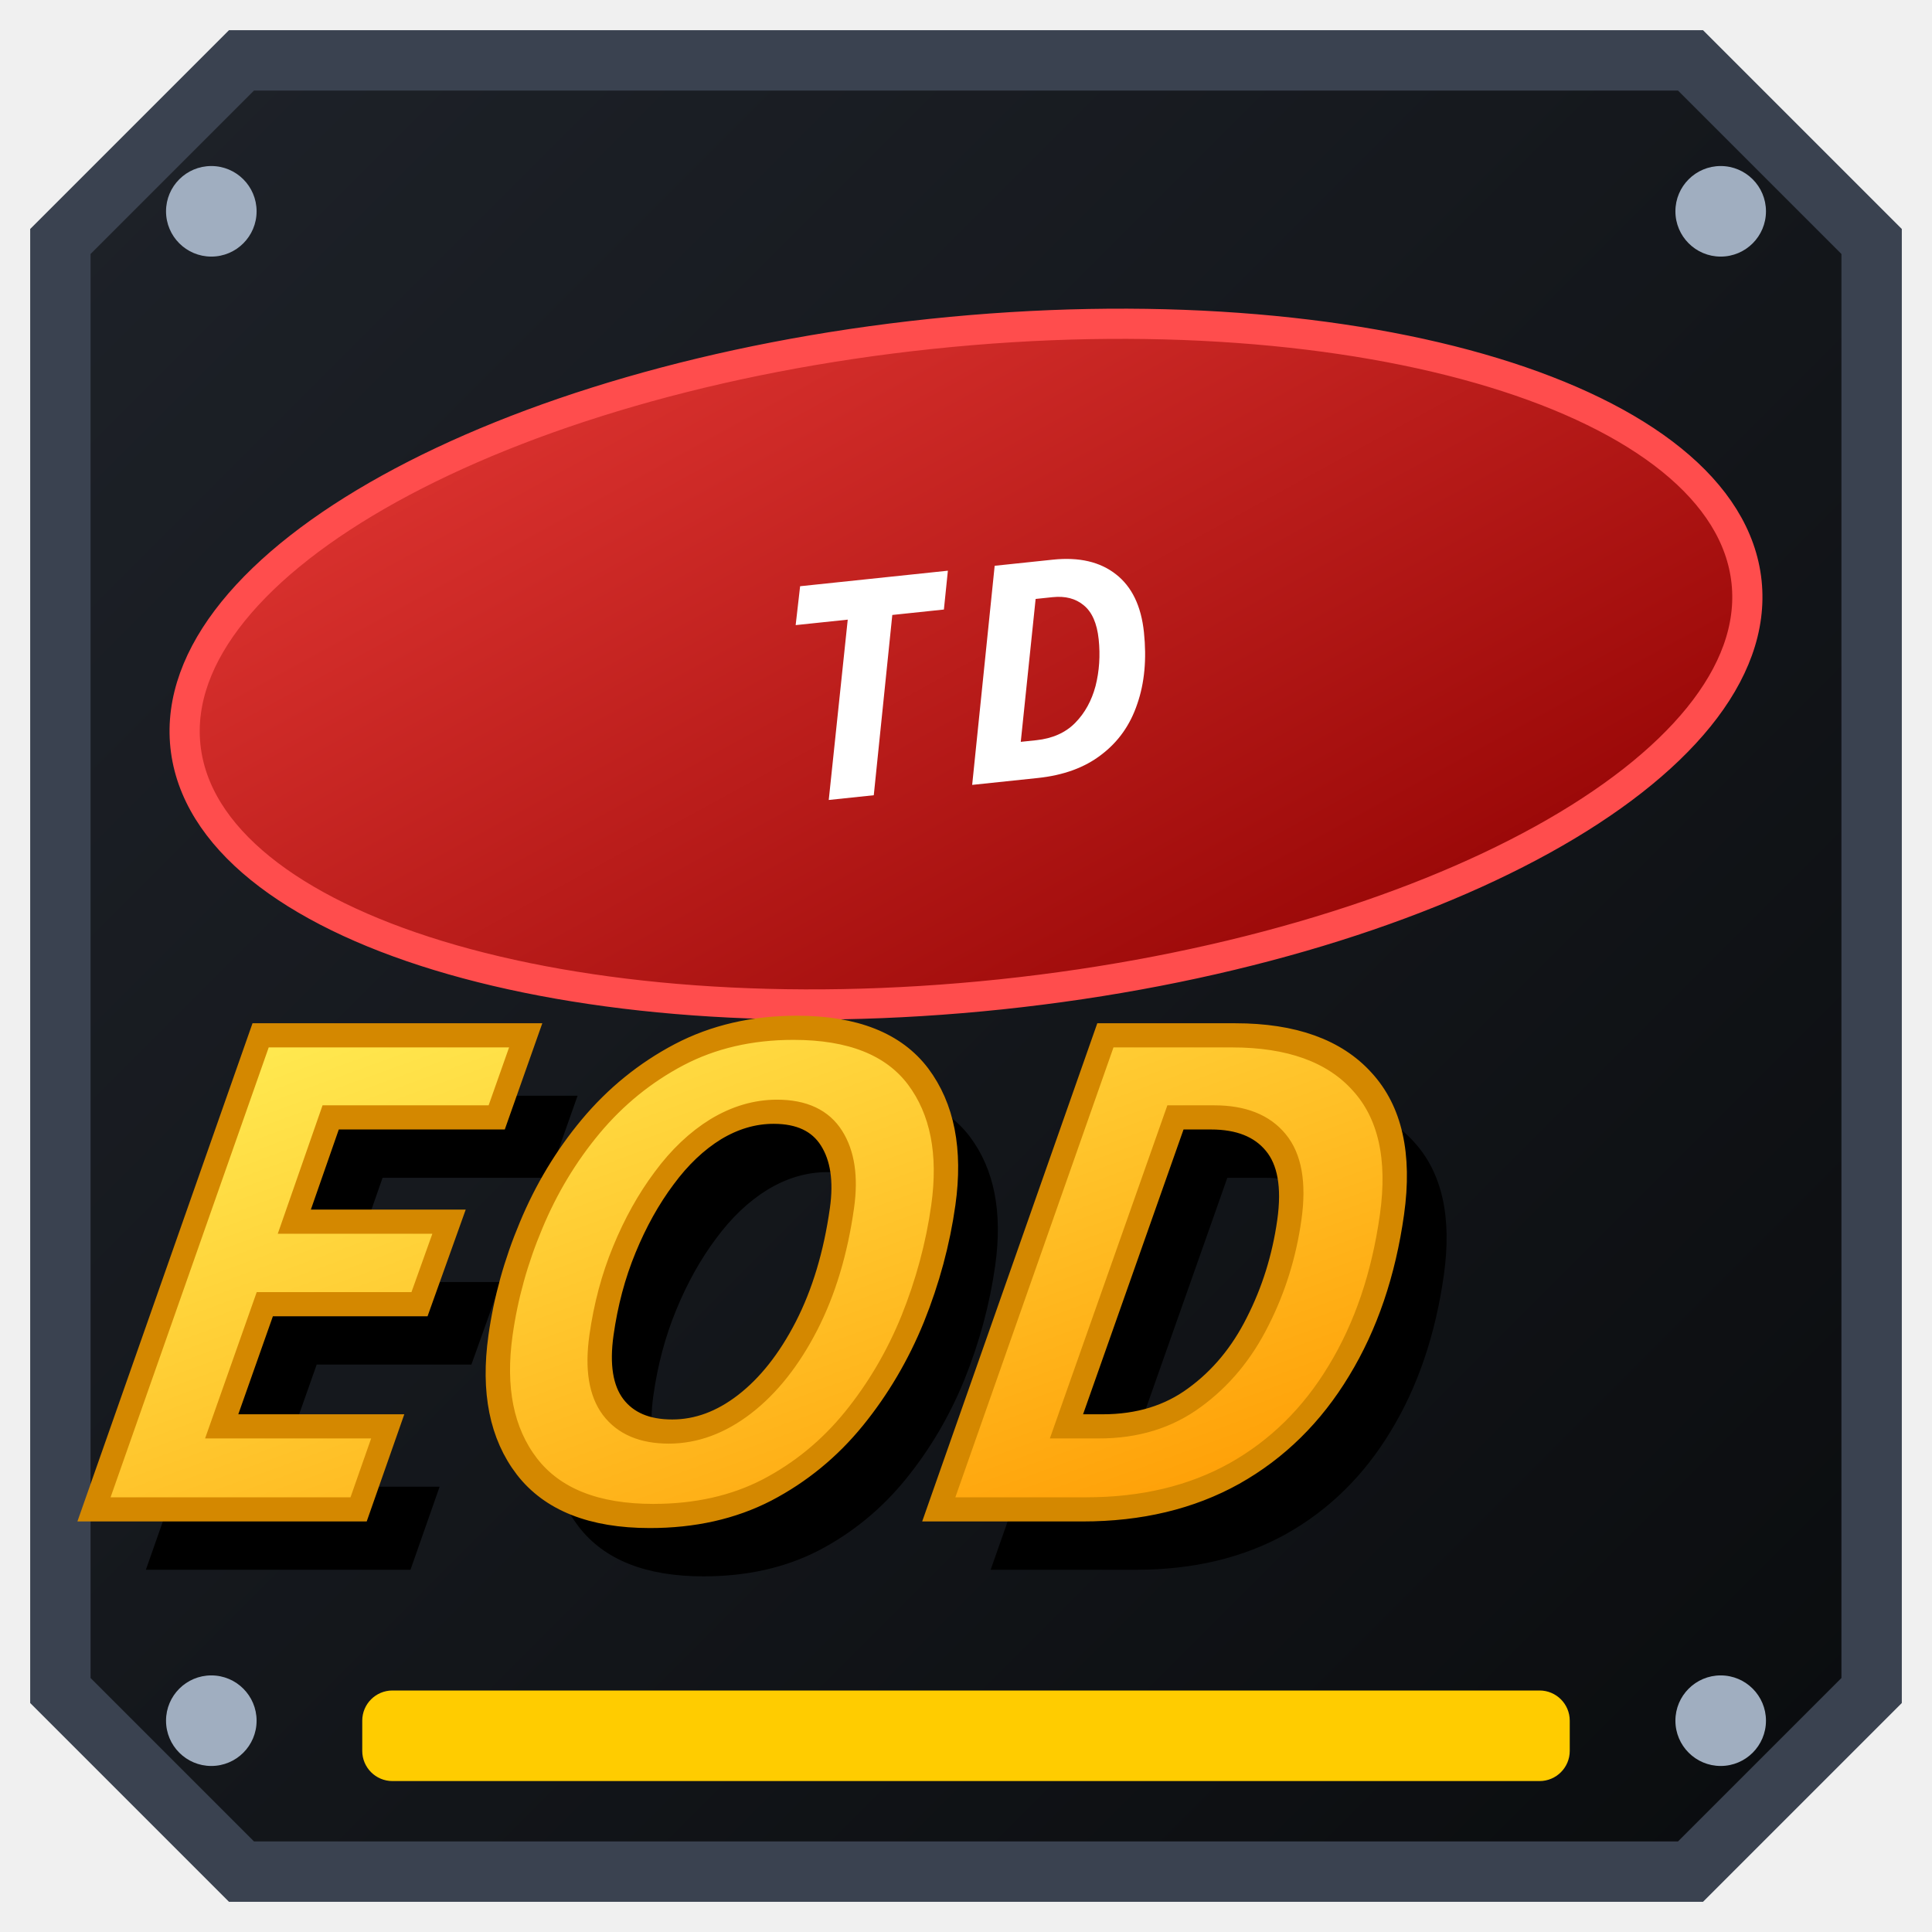
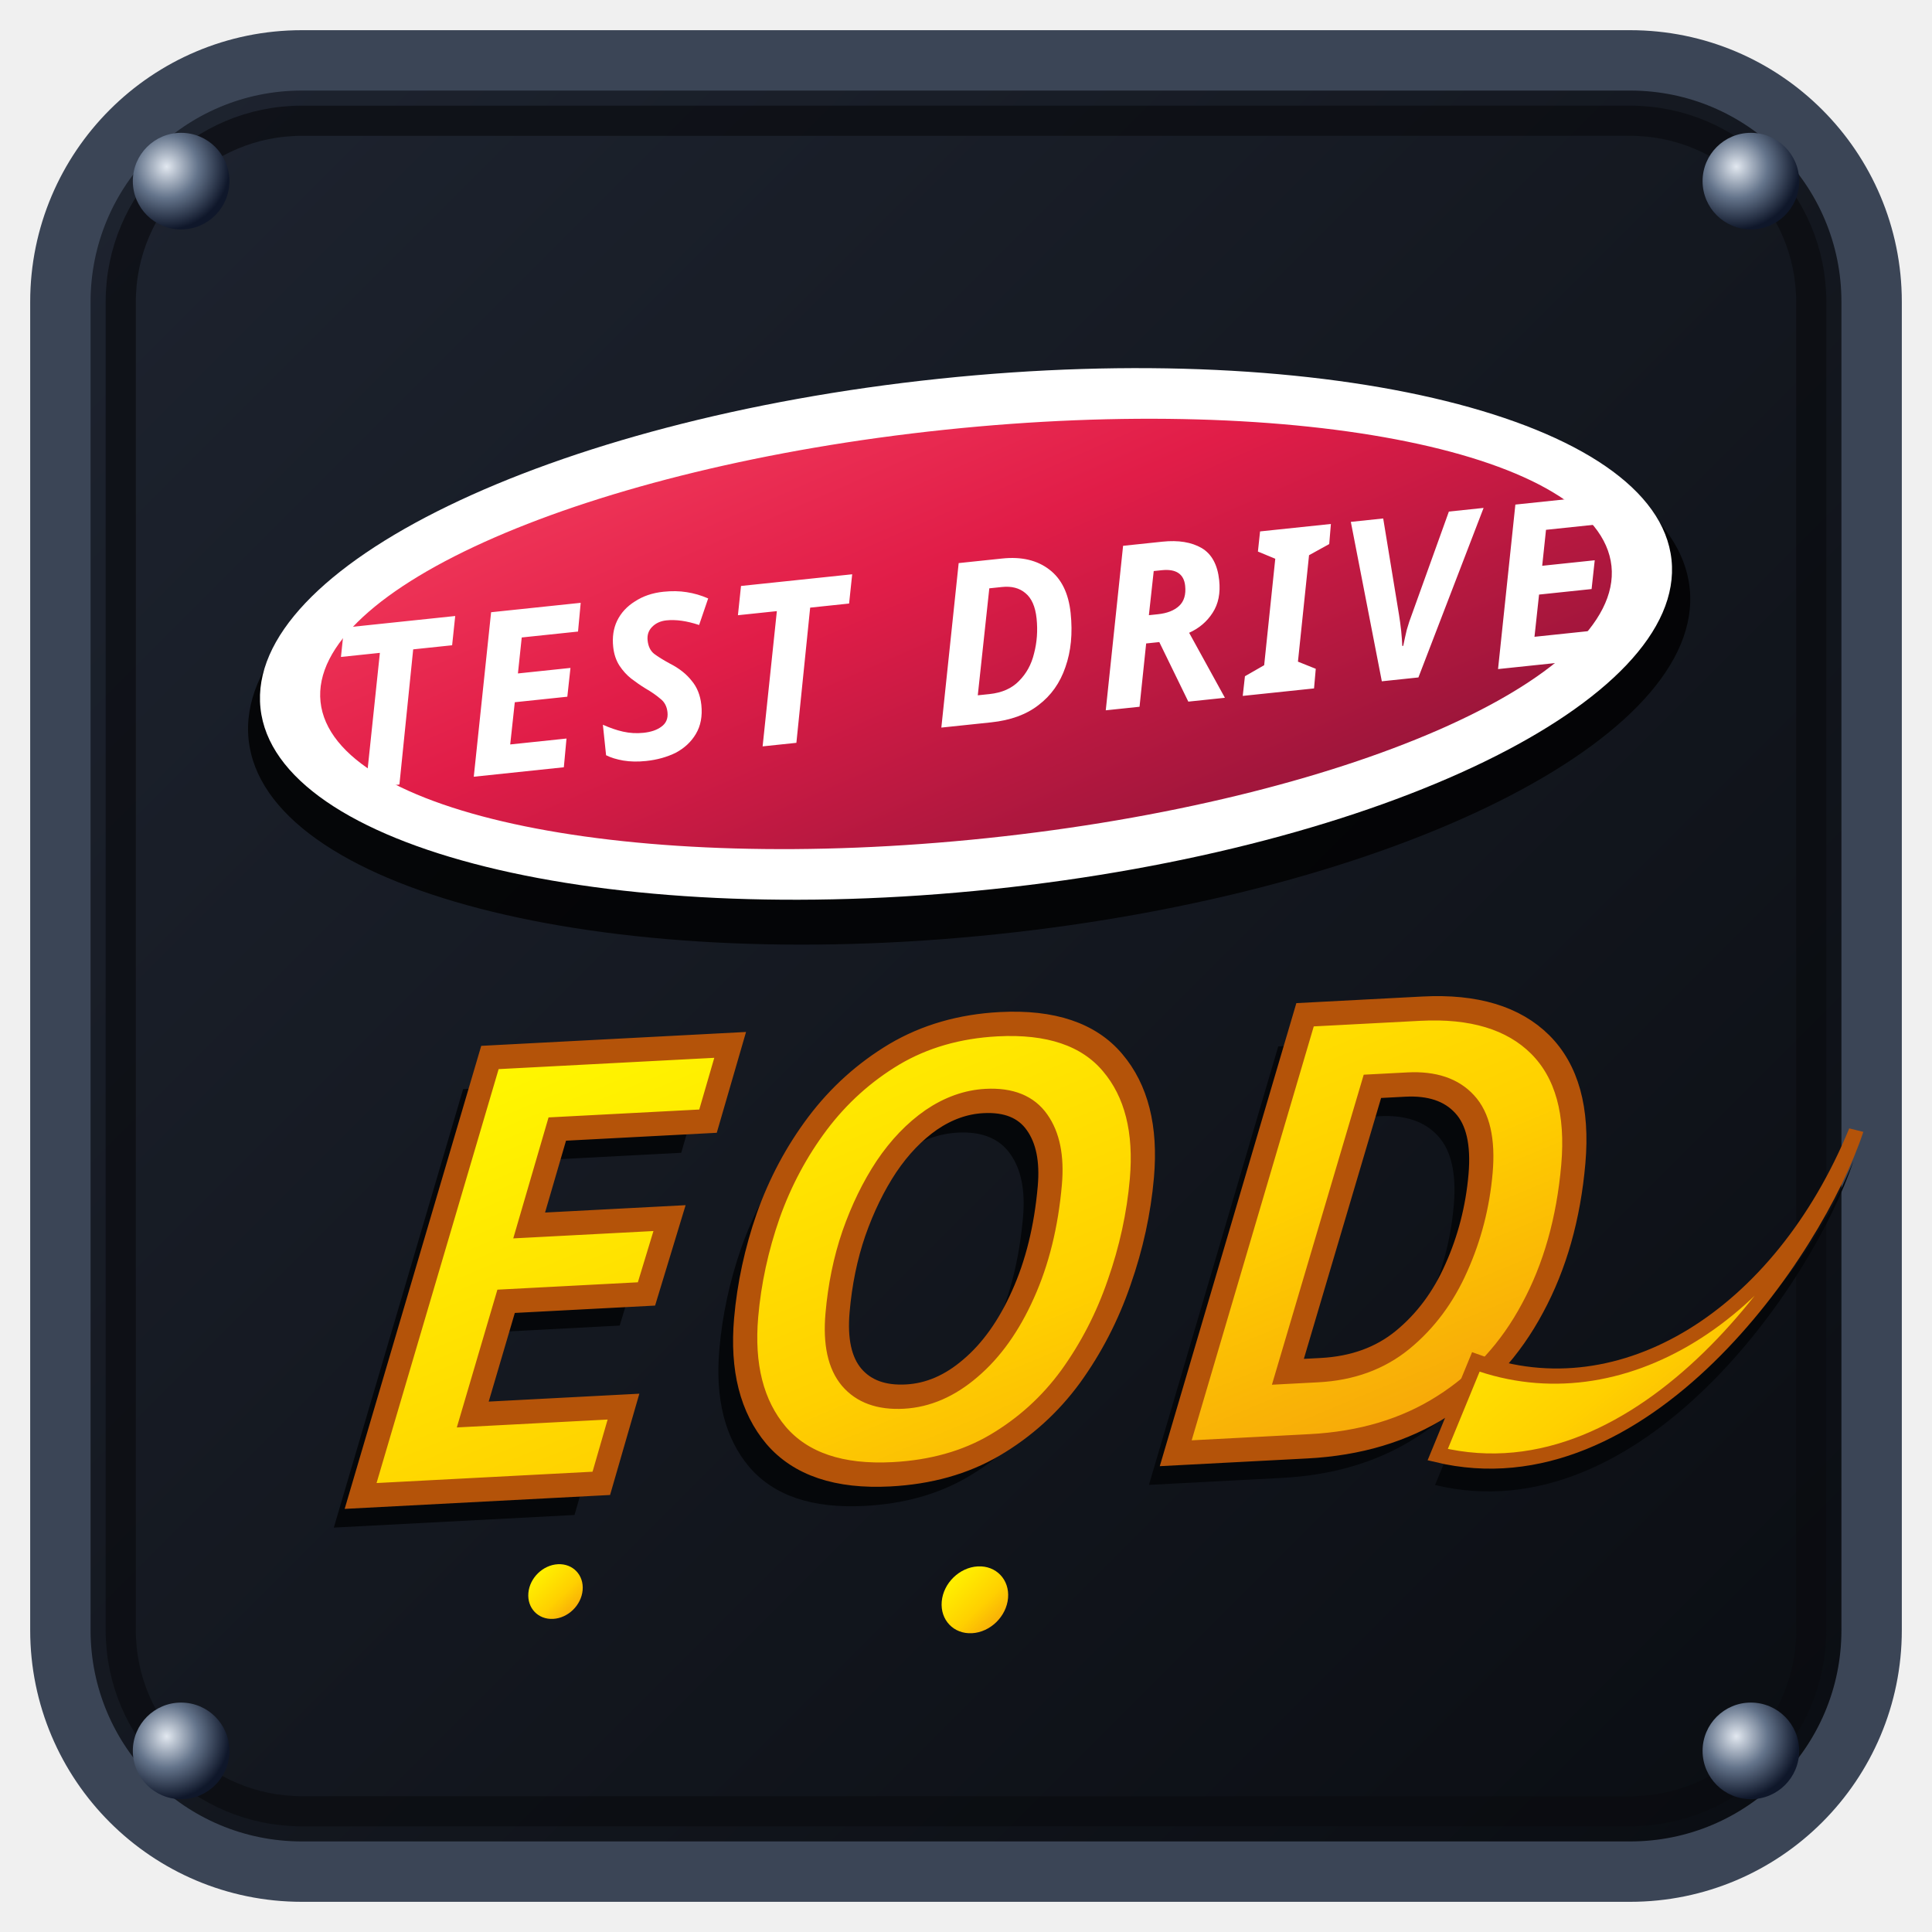
<svg xmlns="http://www.w3.org/2000/svg" viewBox="0 0 64 64" width="100%" height="100%">
  <defs>
-     <linearGradient id="bgGrad" x1="0%" y1="0%" x2="100%" y2="100%">
-       <stop offset="0%" stop-color="#1e2229" />
-       <stop offset="100%" stop-color="#0a0c0e" />
+     <linearGradient id="favMetal" x1="0%" y1="0%" x2="100%" y2="100%">
+       <stop offset="0%" stop-color="#1e2430" />
+       <stop offset="50%" stop-color="#141820" />
+       <stop offset="100%" stop-color="#0a0d12" />
    </linearGradient>
-     <linearGradient id="redPill" x1="0%" y1="0%" x2="100%" y2="100%">
-       <stop offset="0%" stop-color="#e53935" />
-       <stop offset="100%" stop-color="#8e0000" />
+     <linearGradient id="favRed" x1="0%" y1="0%" x2="100%" y2="100%">
+       <stop offset="0%" stop-color="#f43f5e" />
+       <stop offset="40%" stop-color="#e11d48" />
+       <stop offset="100%" stop-color="#881337" />
    </linearGradient>
-     <linearGradient id="yellowSpray" x1="0%" y1="0%" x2="100%" y2="100%">
-       <stop offset="0%" stop-color="#ffee55" />
-       <stop offset="100%" stop-color="#ff9900" />
+     <linearGradient id="favYellow" x1="0%" y1="0%" x2="100%" y2="100%">
+       <stop offset="0%" stop-color="#fffb00" />
+       <stop offset="60%" stop-color="#ffd000" />
+       <stop offset="100%" stop-color="#f59e0b" />
    </linearGradient>
+     <radialGradient id="favRivet" cx="35%" cy="35%" r="65%">
+       <stop offset="0%" stop-color="#e2e8f0" />
+       <stop offset="50%" stop-color="#64748b" />
+       <stop offset="100%" stop-color="#0f172a" />
+     </radialGradient>
  </defs>
-   <polygon points="8,2 56,2 62,8 62,56 56,62 8,62 2,56 2,8" fill="url(#bgGrad)" stroke="#3a4250" stroke-width="2" />
-   <circle cx="7" cy="7" r="1.5" fill="#a0aec0" />
-   <circle cx="57" cy="7" r="1.5" fill="#a0aec0" />
-   <circle cx="7" cy="57" r="1.5" fill="#a0aec0" />
-   <circle cx="57" cy="57" r="1.5" fill="#a0aec0" />
-   <ellipse cx="32" cy="22" rx="26" ry="11" fill="url(#redPill)" stroke="#ff4d4d" stroke-width="1" transform="rotate(-6, 32, 22)" />
-   <text x="32" y="26" font-family="'Impact', 'Arial Black', sans-serif" font-size="10" font-weight="900" font-style="italic" fill="#ffffff" text-anchor="middle" letter-spacing="0.5" transform="rotate(-6, 32, 22)">TD</text>
-   <text x="33" y="52" font-family="'Impact', 'Arial Black', sans-serif" font-size="22" font-weight="900" font-style="italic" fill="#000000" text-anchor="middle" transform="skewX(-8)">EOD</text>
-   <text x="31" y="50" font-family="'Impact', 'Arial Black', sans-serif" font-size="22" font-weight="900" font-style="italic" fill="url(#yellowSpray)" stroke="#d48800" stroke-width="0.8" text-anchor="middle" transform="skewX(-8)">EOD</text>
-   <rect x="12" y="56" width="40" height="3" fill="#ffcc00" rx="1" />
+   <rect x="2" y="2" width="60" height="60" rx="8" fill="url(#favMetal)" stroke="#3b4556" stroke-width="2" />
+   <rect x="4" y="4" width="56" height="56" rx="6" fill="none" stroke="#0a0c10" stroke-width="1" opacity="0.7" />
+   <circle cx="6" cy="6" r="1.6" fill="url(#favRivet)" />
+   <circle cx="58" cy="6" r="1.6" fill="url(#favRivet)" />
+   <circle cx="6" cy="58" r="1.6" fill="url(#favRivet)" />
+   <circle cx="58" cy="58" r="1.6" fill="url(#favRivet)" />
+   <g transform="translate(32, 21) rotate(-6)">
+     <ellipse cx="0" cy="1" rx="24" ry="9" fill="#000000" opacity="0.8" />
+     <ellipse cx="0" cy="0" rx="23.5" ry="8.5" fill="#ffffff" />
+     <ellipse cx="0" cy="0" rx="21.5" ry="6.8" fill="url(#favRed)" />
+     <text x="0" y="3" font-family="'Impact', 'Arial Black', sans-serif" font-size="7.5" font-weight="900" font-style="italic" fill="#ffffff" text-anchor="middle" letter-spacing="0.4">TEST DRIVE</text>
+   </g>
+   <g transform="translate(32, 45)">
+     <g transform="rotate(-3) skewX(-8)">
+       <text x="-0.8" y="4.5" font-family="'Impact', 'Arial Black', sans-serif" font-size="20" font-weight="900" font-style="italic" fill="#05070a" text-anchor="middle" letter-spacing="0.8">EOD</text>
+       <path d="M 17 2 C 22 4, 27 1, 29 -5 C 28 -1, 23 7, 16 5 Z" fill="#05070a" />
+     </g>
+     <g transform="rotate(-3) skewX(-8)">
+       <text x="0" y="3.5" font-family="'Impact', 'Arial Black', sans-serif" font-size="20" font-weight="900" font-style="italic" fill="url(#favYellow)" stroke="#b45309" stroke-width="0.8" text-anchor="middle" letter-spacing="0.8">EOD</text>
+       <path d="M 17 1 C 22 3, 27 0, 29 -6 C 28 -2, 23 6, 16 4 Z" fill="url(#favYellow)" stroke="#b45309" stroke-width="0.5" />
+       <circle cx="-13" cy="7" r="0.9" fill="url(#favYellow)" />
+       <circle cx="1" cy="8" r="1.1" fill="url(#favYellow)" />
+     </g>
+   </g>
</svg>
